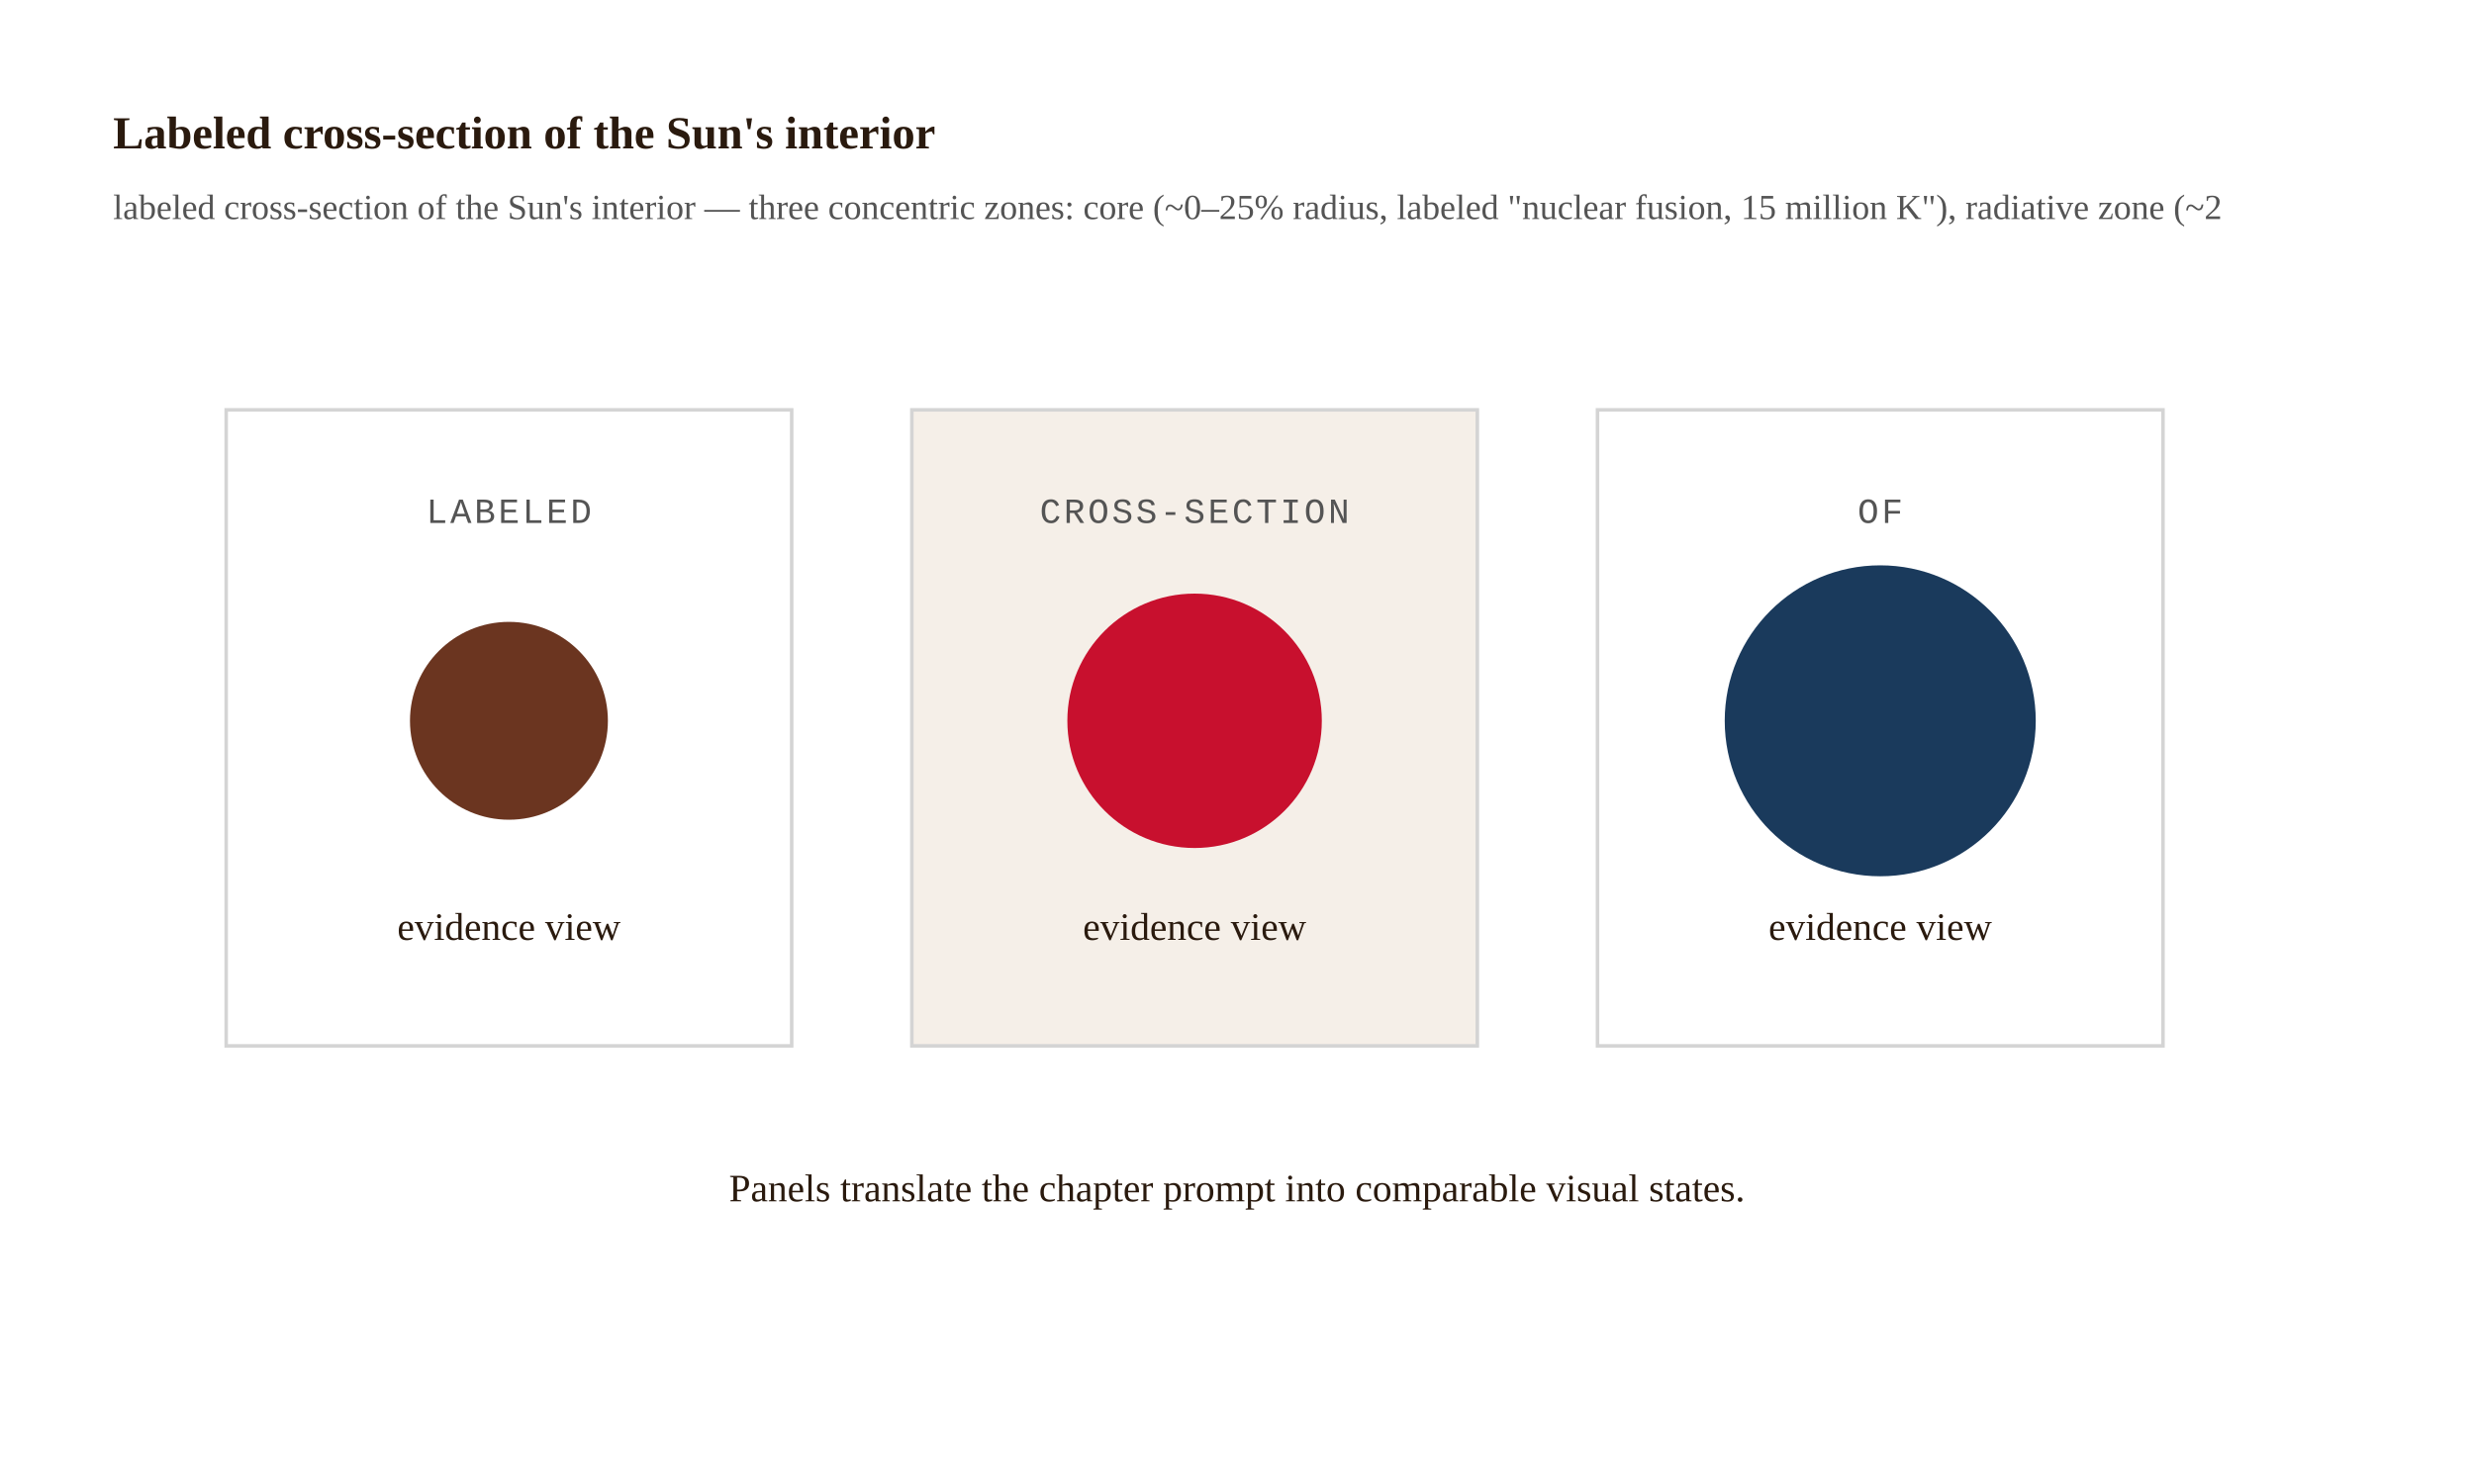
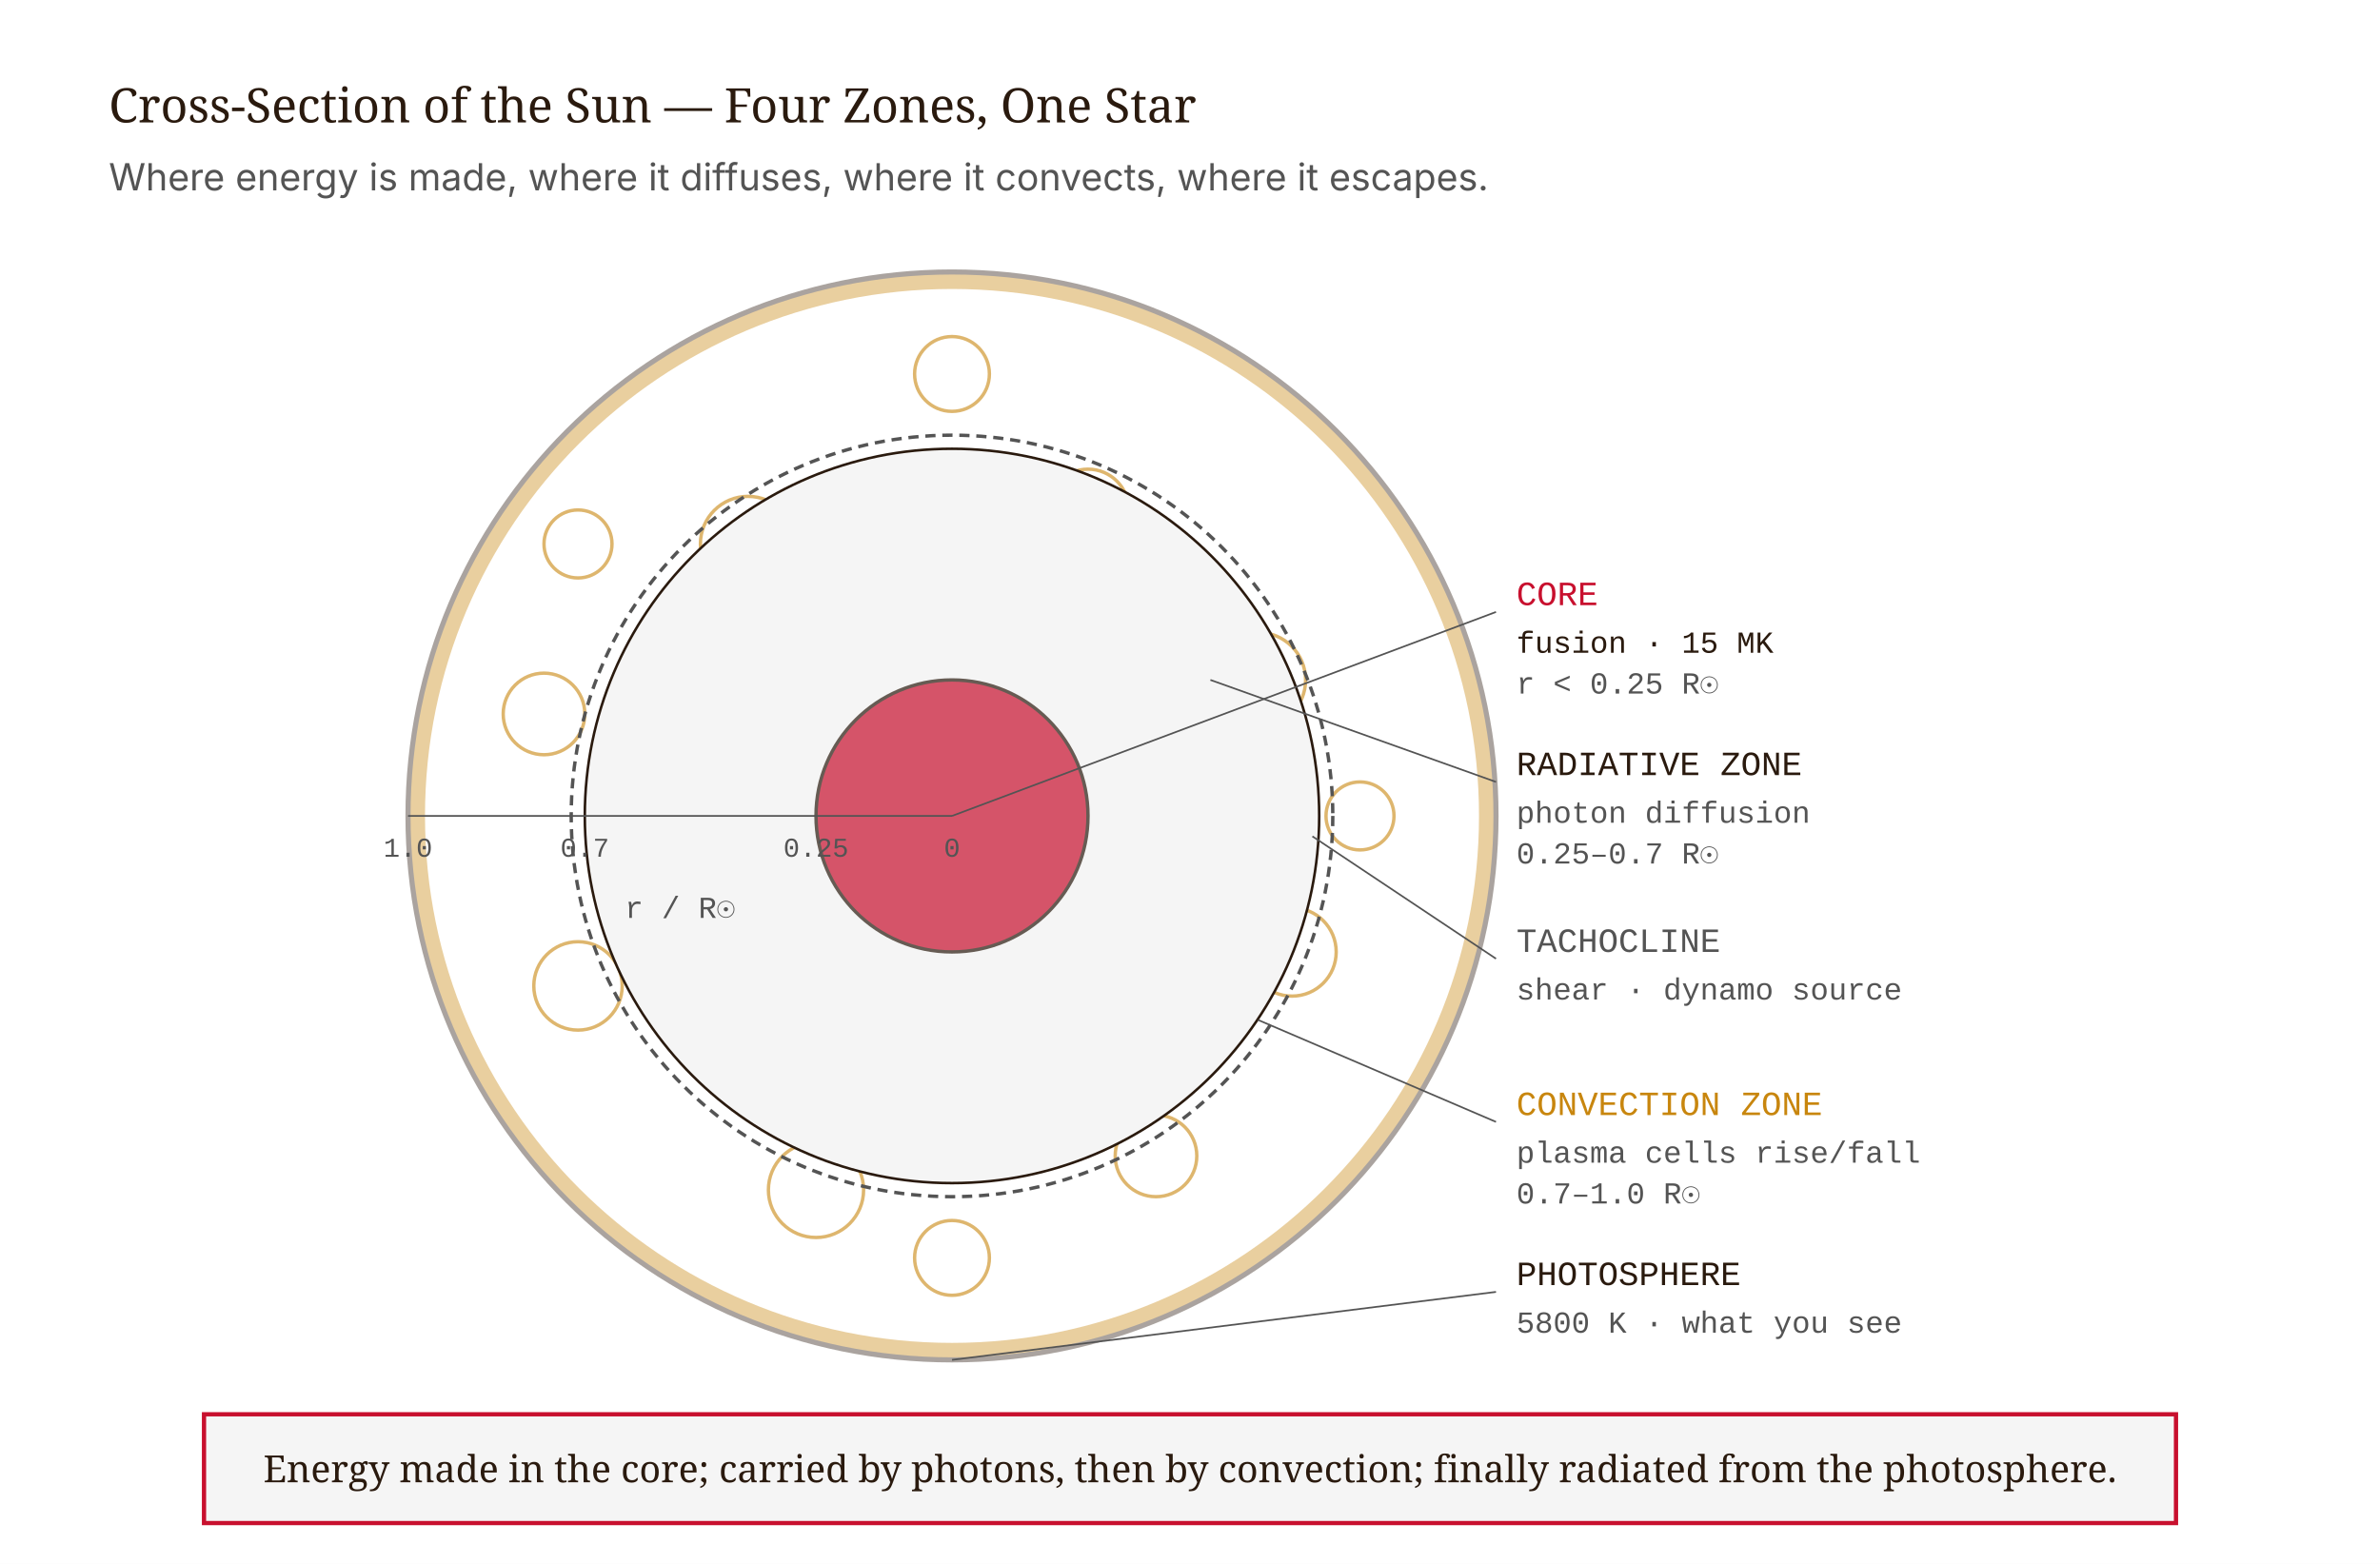
- <svg xmlns="http://www.w3.org/2000/svg" viewBox="0 0 700 420" role="img" aria-labelledby="title desc">
-   <defs>
-     <marker id="arrow" markerWidth="8" markerHeight="6" refX="7" refY="3" orient="auto">
-       <polygon points="0 0, 8 3, 0 6" fill="#2a1a0e" />
-     </marker>
-   </defs>
-   <rect x="0" y="0" width="700" height="420" fill="#FFFFFF" />
-   <text x="32" y="42" font-family="'EB Garamond', Georgia, 'Times New Roman', serif" font-size="13" font-weight="bold" fill="#2a1a0e">Labeled cross-section of the Sun's interior </text>
-   <text x="32" y="62" font-family="'EB Garamond', Georgia, 'Times New Roman', serif" font-size="10" fill="#545454">labeled cross-section of the Sun's interior — three concentric zones: core (~0–25% radius, labeled "nuclear fusion, 15 million K"), radiative zone (~2</text>
-   <rect x="64" y="116" width="160" height="180" fill="#FFFFFF" stroke="#D4D4D4" stroke-width="1" />
-   <text x="144" y="148" text-anchor="middle" font-family="'IBM Plex Mono', 'Courier New', monospace" font-size="10" letter-spacing="0.08em" fill="#545454">LABELED</text>
-   <circle cx="144" cy="204" r="28" fill="#6B3520" />
-   <text x="144" y="266" text-anchor="middle" font-family="'EB Garamond', Georgia, 'Times New Roman', serif" font-size="11" fill="#2a1a0e">evidence view</text>
-   <rect x="258" y="116" width="160" height="180" fill="#F5EFE8" stroke="#D4D4D4" stroke-width="1" />
-   <text x="338" y="148" text-anchor="middle" font-family="'IBM Plex Mono', 'Courier New', monospace" font-size="10" letter-spacing="0.08em" fill="#545454">CROSS-SECTION</text>
-   <circle cx="338" cy="204" r="36" fill="#C8102E" />
-   <text x="338" y="266" text-anchor="middle" font-family="'EB Garamond', Georgia, 'Times New Roman', serif" font-size="11" fill="#2a1a0e">evidence view</text>
-   <rect x="452" y="116" width="160" height="180" fill="#FFFFFF" stroke="#D4D4D4" stroke-width="1" />
-   <text x="532" y="148" text-anchor="middle" font-family="'IBM Plex Mono', 'Courier New', monospace" font-size="10" letter-spacing="0.08em" fill="#545454">OF</text>
-   <circle cx="532" cy="204" r="44" fill="#1A3A5C" />
-   <text x="532" y="266" text-anchor="middle" font-family="'EB Garamond', Georgia, 'Times New Roman', serif" font-size="11" fill="#2a1a0e">evidence view</text>
-   <text x="350" y="340" text-anchor="middle" font-family="'EB Garamond', Georgia, 'Times New Roman', serif" font-size="11" fill="#2a1a0e">Panels translate the chapter prompt into comparable visual states.</text>
+ <svg xmlns="http://www.w3.org/2000/svg" viewBox="0 0 700 460" role="img" aria-labelledby="fig-title">
+   <rect x="0" y="0" width="700" height="460" fill="#FFFFFF" />
+   <text x="32" y="36" font-family="'EB Garamond', 'Garamond', Georgia, serif" font-size="14" fill="#2a1a0e">Cross-Section of the Sun — Four Zones, One Star</text>
+   <text x="32" y="56" font-family="'Inter', -apple-system, 'Helvetica Neue', sans-serif" font-size="11" fill="#545454">Where energy is made, where it diffuses, where it convects, where it escapes.</text>
+   <circle cx="280" cy="240" r="160" fill="#C8860E" opacity="0.4" stroke="#2a1a0e" stroke-width="1.5" />
+   <circle cx="280" cy="240" r="155" fill="#FFFFFF" />
+   <g fill="none" stroke="#C8860E" stroke-width="1" opacity="0.6">
+     <circle cx="220" cy="160" r="14" />
+     <circle cx="320" cy="150" r="12" />
+     <circle cx="370" cy="200" r="14" />
+     <circle cx="380" cy="280" r="13" />
+     <circle cx="340" cy="340" r="12" />
+     <circle cx="240" cy="350" r="14" />
+     <circle cx="170" cy="290" r="13" />
+     <circle cx="160" cy="210" r="12" />
+     <circle cx="280" cy="110" r="11" />
+     <circle cx="400" cy="240" r="10" />
+     <circle cx="280" cy="370" r="11" />
+     <circle cx="170" cy="160" r="10" />
+   </g>
+   <circle cx="280" cy="240" r="112" fill="none" stroke="#545454" stroke-width="1" stroke-dasharray="3 2" />
+   <circle cx="280" cy="240" r="108" fill="#F5F5F5" stroke="#2a1a0e" stroke-width="0.75" />
+   <circle cx="280" cy="240" r="40" fill="#C8102E" opacity="0.7" stroke="#2a1a0e" stroke-width="1" />
+   <line x1="280" y1="240" x2="440" y2="180" stroke="#545454" stroke-width="0.5" />
+   <text x="446" y="178" font-family="'JetBrains Mono', 'Fira Code', 'Courier New', monospace" font-size="10" fill="#C8102E">CORE</text>
+   <text x="446" y="192" font-family="'JetBrains Mono', 'Fira Code', 'Courier New', monospace" font-size="9" fill="#2a1a0e">fusion · 15 MK</text>
+   <text x="446" y="204" font-family="'JetBrains Mono', 'Fira Code', 'Courier New', monospace" font-size="9" fill="#545454">r &lt; 0.25 R☉</text>
+   <line x1="356" y1="200" x2="440" y2="230" stroke="#545454" stroke-width="0.5" />
+   <text x="446" y="228" font-family="'JetBrains Mono', 'Fira Code', 'Courier New', monospace" font-size="10" fill="#2a1a0e">RADIATIVE ZONE</text>
+   <text x="446" y="242" font-family="'JetBrains Mono', 'Fira Code', 'Courier New', monospace" font-size="9" fill="#545454">photon diffusion</text>
+   <text x="446" y="254" font-family="'JetBrains Mono', 'Fira Code', 'Courier New', monospace" font-size="9" fill="#545454">0.25–0.7 R☉</text>
+   <line x1="386" y1="246" x2="440" y2="282" stroke="#545454" stroke-width="0.5" />
+   <text x="446" y="280" font-family="'JetBrains Mono', 'Fira Code', 'Courier New', monospace" font-size="10" fill="#545454">TACHOCLINE</text>
+   <text x="446" y="294" font-family="'JetBrains Mono', 'Fira Code', 'Courier New', monospace" font-size="9" fill="#545454">shear · dynamo source</text>
+   <line x1="370" y1="300" x2="440" y2="330" stroke="#545454" stroke-width="0.5" />
+   <text x="446" y="328" font-family="'JetBrains Mono', 'Fira Code', 'Courier New', monospace" font-size="10" fill="#C8860E">CONVECTION ZONE</text>
+   <text x="446" y="342" font-family="'JetBrains Mono', 'Fira Code', 'Courier New', monospace" font-size="9" fill="#545454">plasma cells rise/fall</text>
+   <text x="446" y="354" font-family="'JetBrains Mono', 'Fira Code', 'Courier New', monospace" font-size="9" fill="#545454">0.7–1.0 R☉</text>
+   <line x1="280" y1="400" x2="440" y2="380" stroke="#545454" stroke-width="0.5" />
+   <text x="446" y="378" font-family="'JetBrains Mono', 'Fira Code', 'Courier New', monospace" font-size="10" fill="#2a1a0e">PHOTOSPHERE</text>
+   <text x="446" y="392" font-family="'JetBrains Mono', 'Fira Code', 'Courier New', monospace" font-size="9" fill="#545454">5800 K · what you see</text>
+   <line x1="120" y1="240" x2="280" y2="240" stroke="#545454" stroke-width="0.5" />
+   <g font-family="'JetBrains Mono', 'Fira Code', 'Courier New', monospace" font-size="8" fill="#545454" text-anchor="middle">
+     <text x="120" y="252">1.0</text>
+     <text x="172" y="252">0.7</text>
+     <text x="240" y="252">0.25</text>
+     <text x="280" y="252">0</text>
+   </g>
+   <text x="200" y="270" text-anchor="middle" font-family="'JetBrains Mono', 'Fira Code', 'Courier New', monospace" font-size="9" fill="#545454">r / R☉</text>
+   <rect x="60" y="416" width="580" height="32" fill="#F5F5F5" stroke="#C8102E" stroke-width="1.25" />
+   <text x="350" y="436" text-anchor="middle" font-family="'EB Garamond', 'Garamond', Georgia, serif" font-size="11" fill="#2a1a0e">Energy made in the core; carried by photons, then by convection; finally radiated from the photosphere.</text>
</svg>
